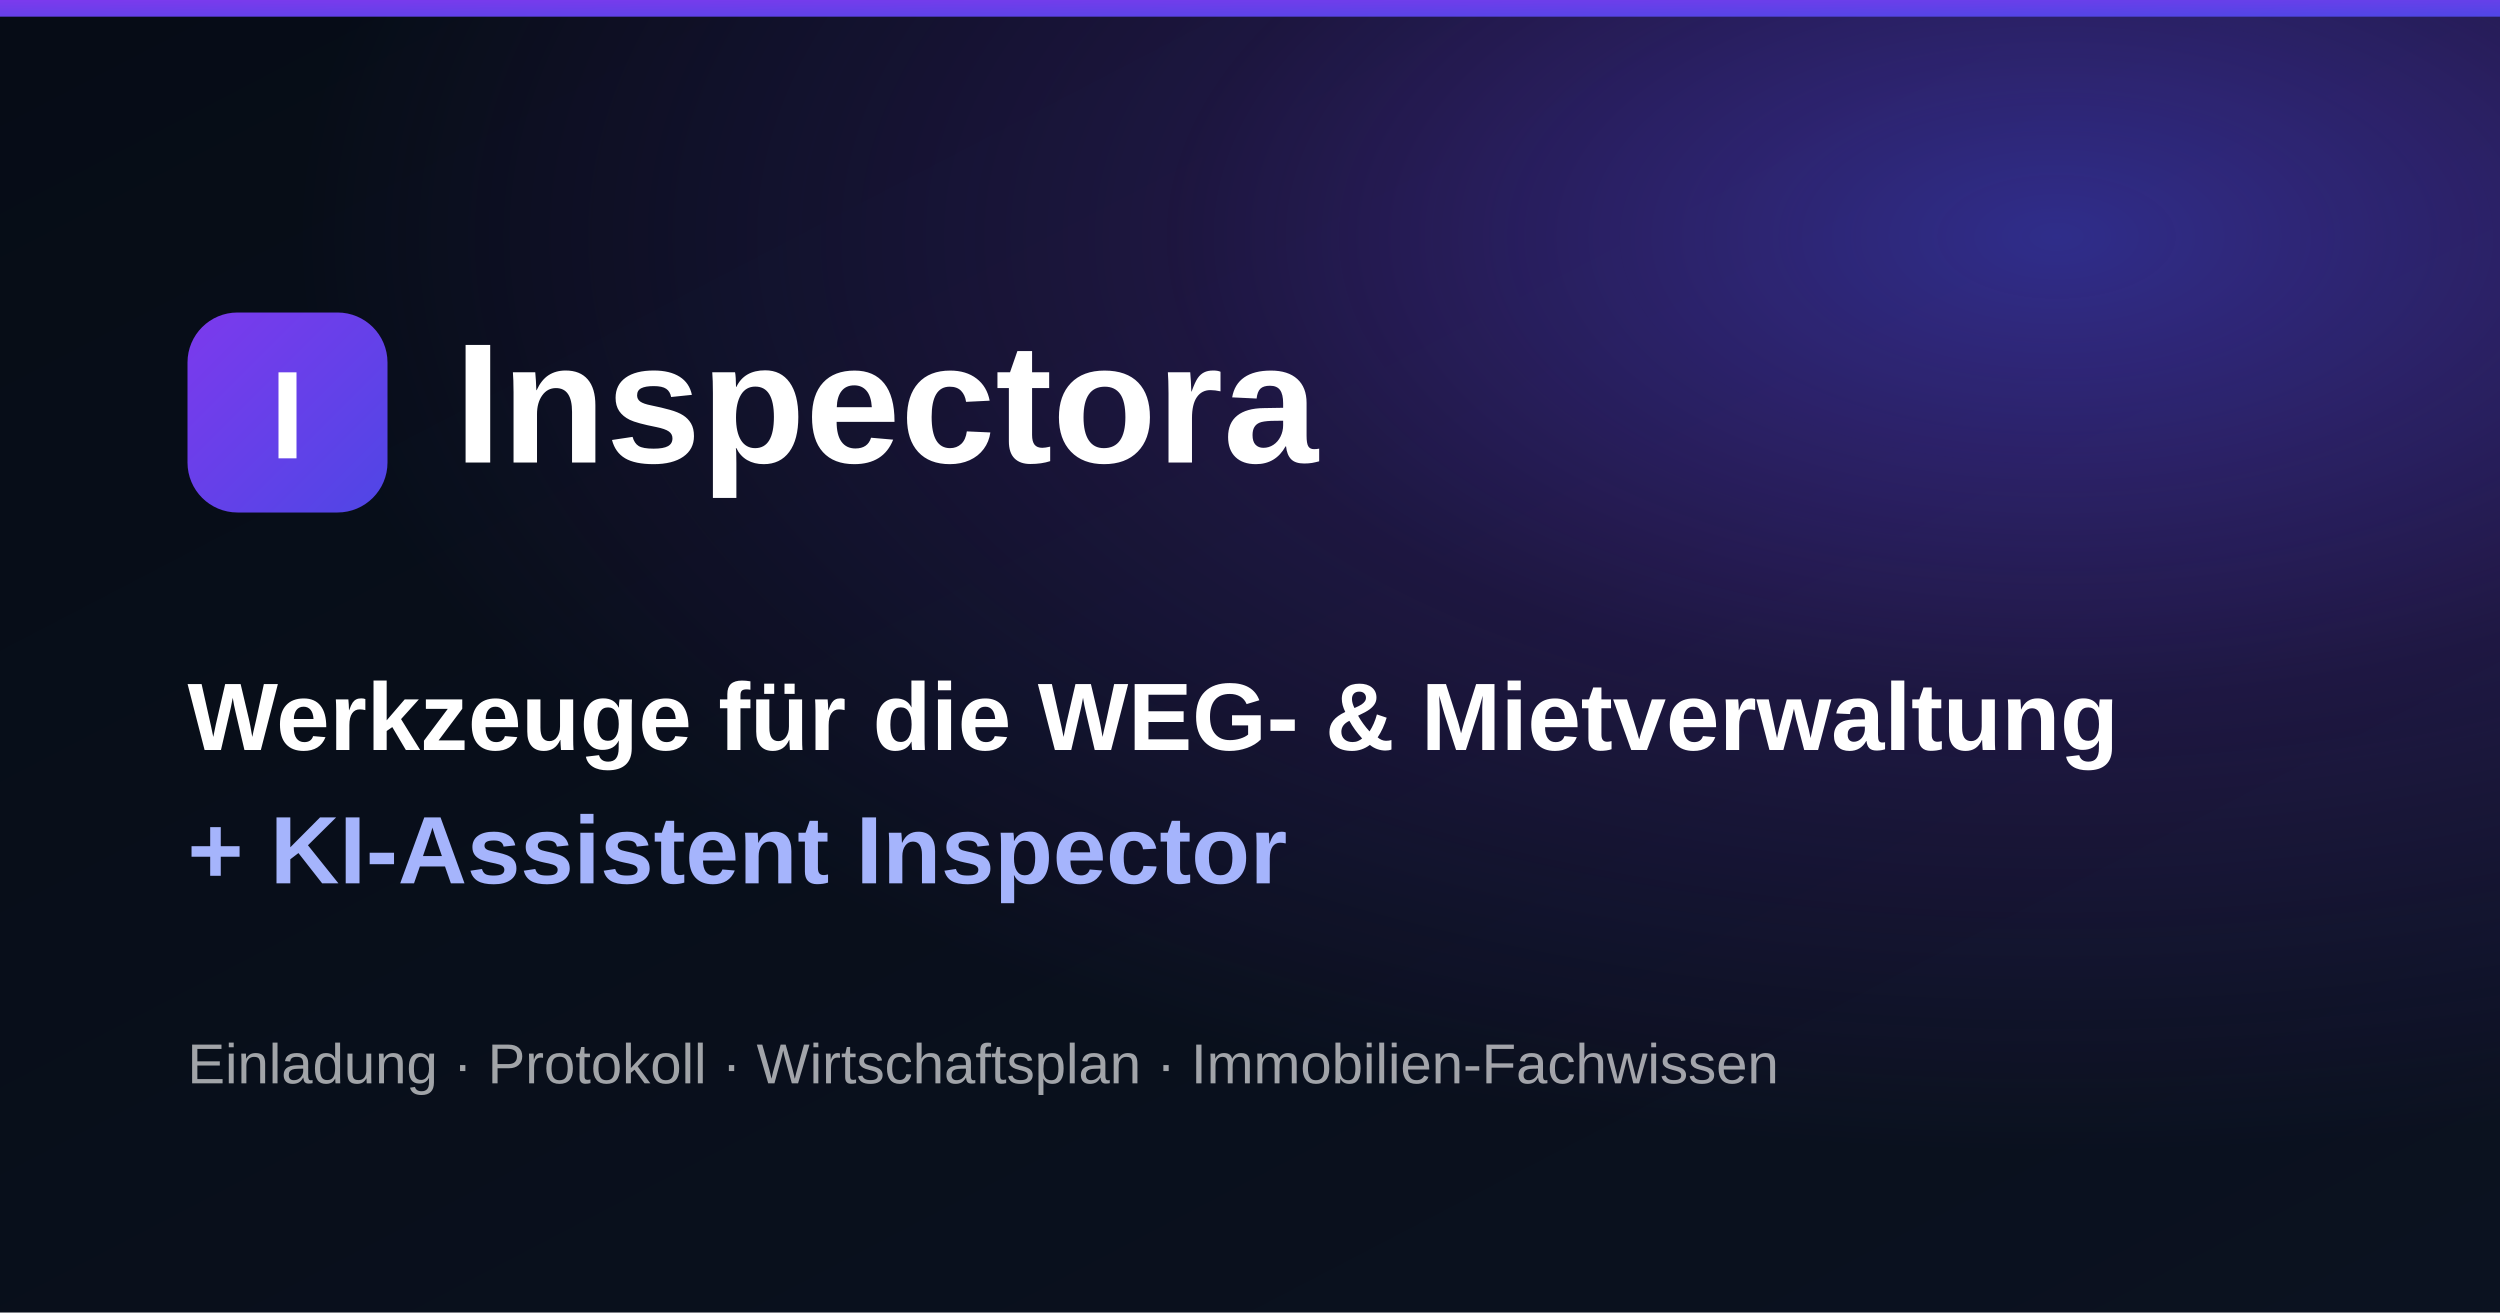
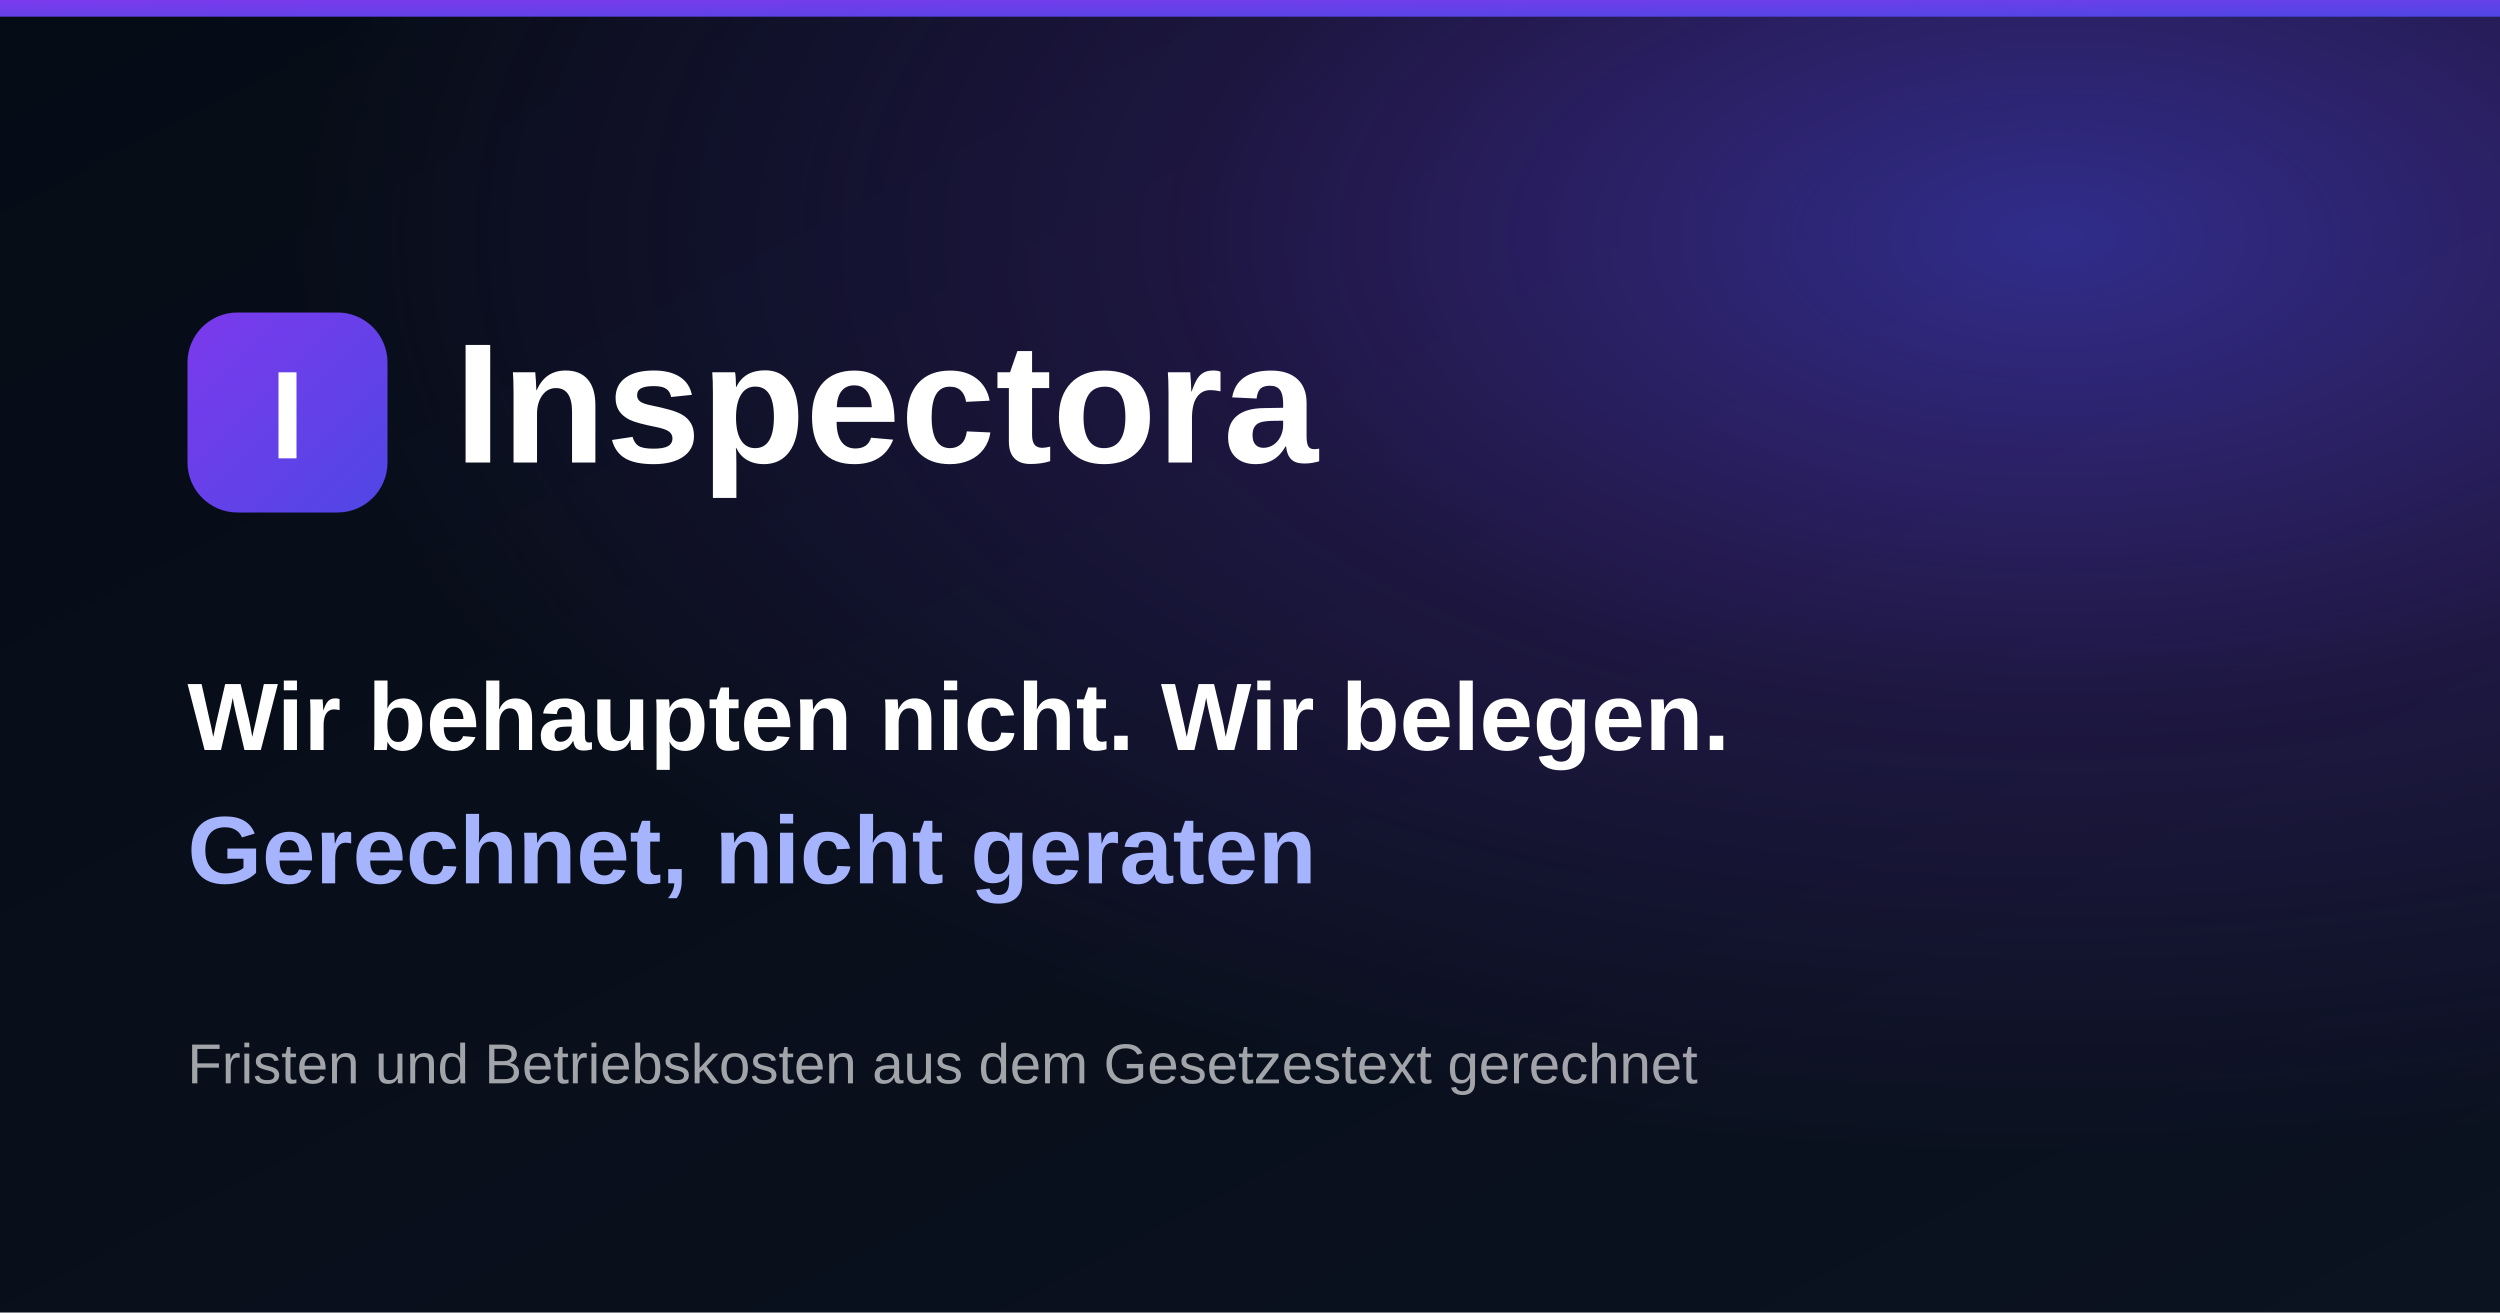
<svg xmlns="http://www.w3.org/2000/svg" width="1200" height="630" viewBox="0 0 1200 630">
  <defs>
    <linearGradient id="bg" x1="0" y1="0" x2="1" y2="1">
      <stop offset="0" stop-color="#060C16" />
      <stop offset="1" stop-color="#0B1220" />
    </linearGradient>
    <radialGradient id="glow" cx="0.82" cy="0.18" r="0.7">
      <stop offset="0" stop-color="#4F46E5" stop-opacity="0.55" />
      <stop offset="0.5" stop-color="#7C3AED" stop-opacity="0.18" />
      <stop offset="1" stop-color="#7C3AED" stop-opacity="0" />
    </radialGradient>
    <linearGradient id="mark" x1="0" y1="0" x2="1" y2="1">
      <stop offset="0" stop-color="#7C3AED" />
      <stop offset="1" stop-color="#4F46E5" />
    </linearGradient>
  </defs>
  <rect width="1200" height="630" fill="url(#bg)" />
  <rect width="1200" height="630" fill="url(#glow)" />
  <rect x="0" y="0" width="1200" height="8" fill="url(#mark)" />
  <g transform="translate(90,150)">
    <rect x="0" y="0" width="96" height="96" rx="24" fill="url(#mark)" />
    <text x="48" y="70" font-family="Segoe UI, Arial, sans-serif" font-size="60" font-weight="800" fill="#FFFFFF" text-anchor="middle">I</text>
    <text x="128" y="72" font-family="Segoe UI, Arial, sans-serif" font-size="82" font-weight="800" fill="#FFFFFF">Inspectora</text>
  </g>
-   <text x="90" y="360" font-family="Segoe UI, Arial, sans-serif" font-size="46" font-weight="700" fill="#FFFFFF">Werkzeuge für die WEG- &amp; Mietverwaltung</text>
-   <text x="90" y="424" font-family="Segoe UI, Arial, sans-serif" font-size="46" font-weight="700" fill="#A5B4FC">+ KI-Assistent Inspector</text>
-   <text x="90" y="520" font-family="Segoe UI, Arial, sans-serif" font-size="27" font-weight="500" fill="rgba(255,255,255,0.62)">Einladung · Protokoll · Wirtschaftsplan · Immobilien-Fachwissen</text>
+   <text x="90" y="360" font-family="Segoe UI, Arial, sans-serif" font-size="46" font-weight="700" fill="#FFFFFF">Wir behaupten nicht. Wir belegen.</text>
+   <text x="90" y="424" font-family="Segoe UI, Arial, sans-serif" font-size="46" font-weight="700" fill="#A5B4FC">Gerechnet, nicht geraten</text>
+   <text x="90" y="520" font-family="Segoe UI, Arial, sans-serif" font-size="27" font-weight="500" fill="rgba(255,255,255,0.62)">Fristen und Betriebskosten aus dem Gesetzestext gerechnet</text>
</svg>
